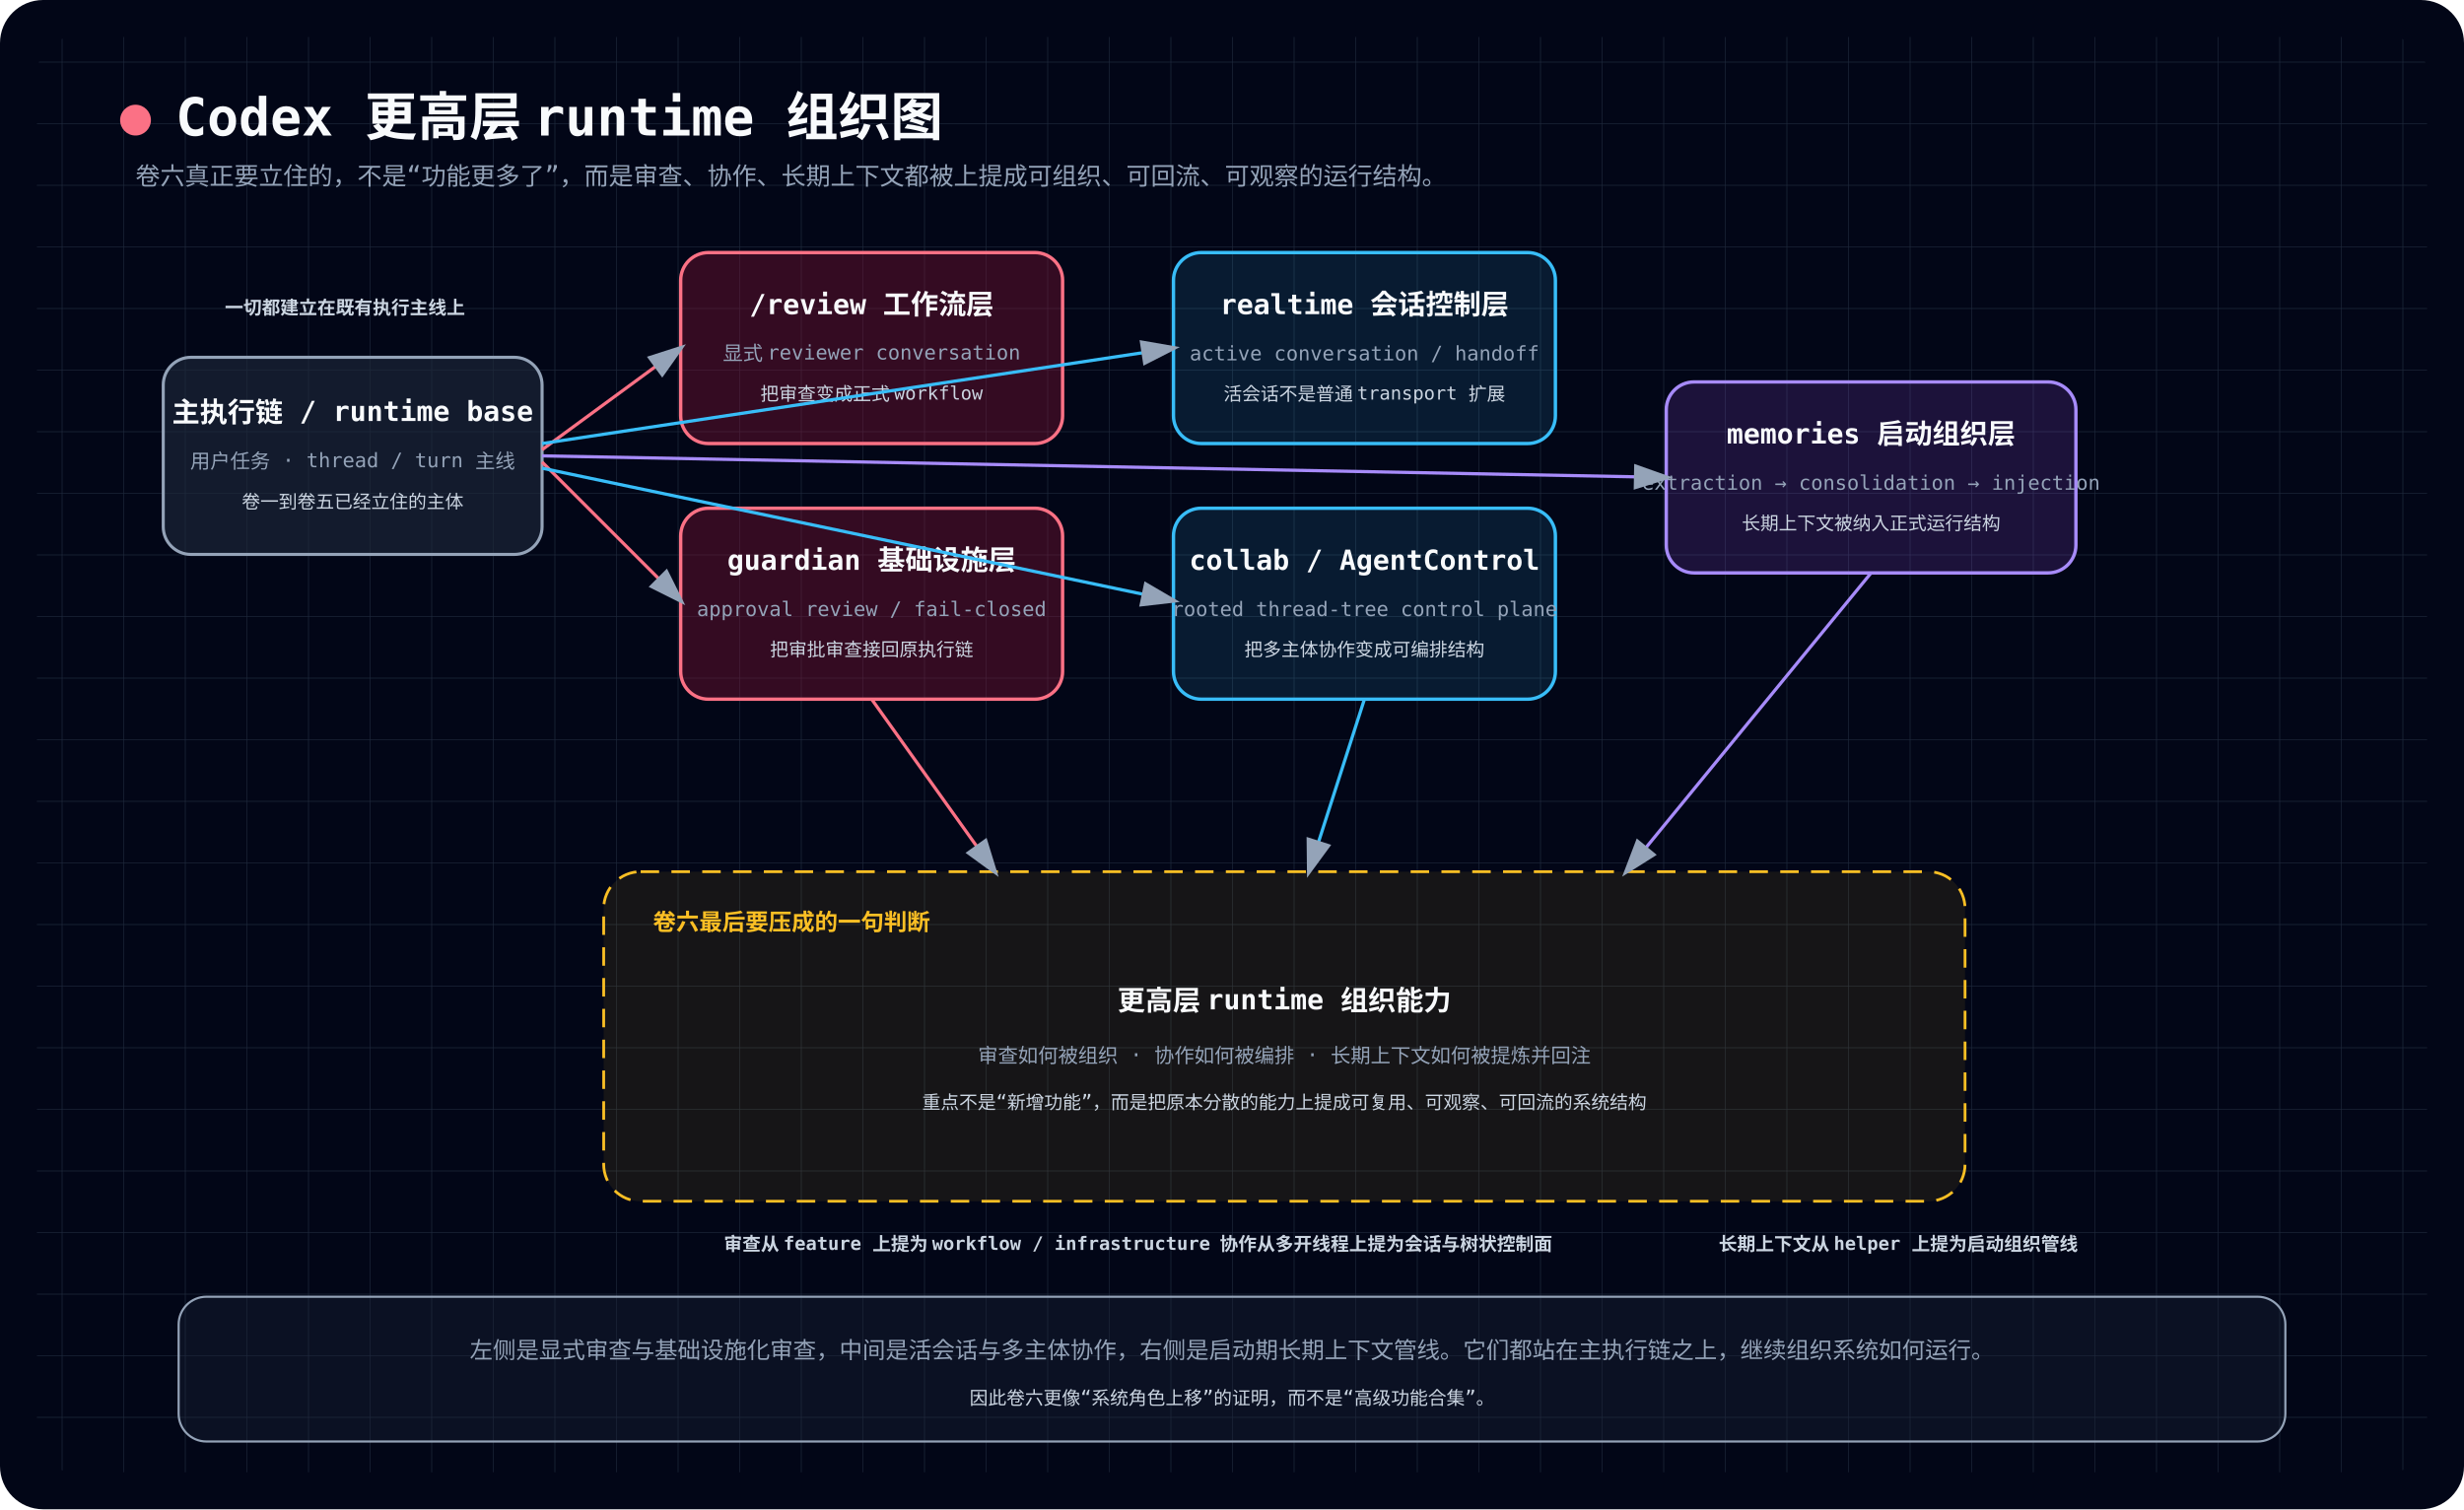
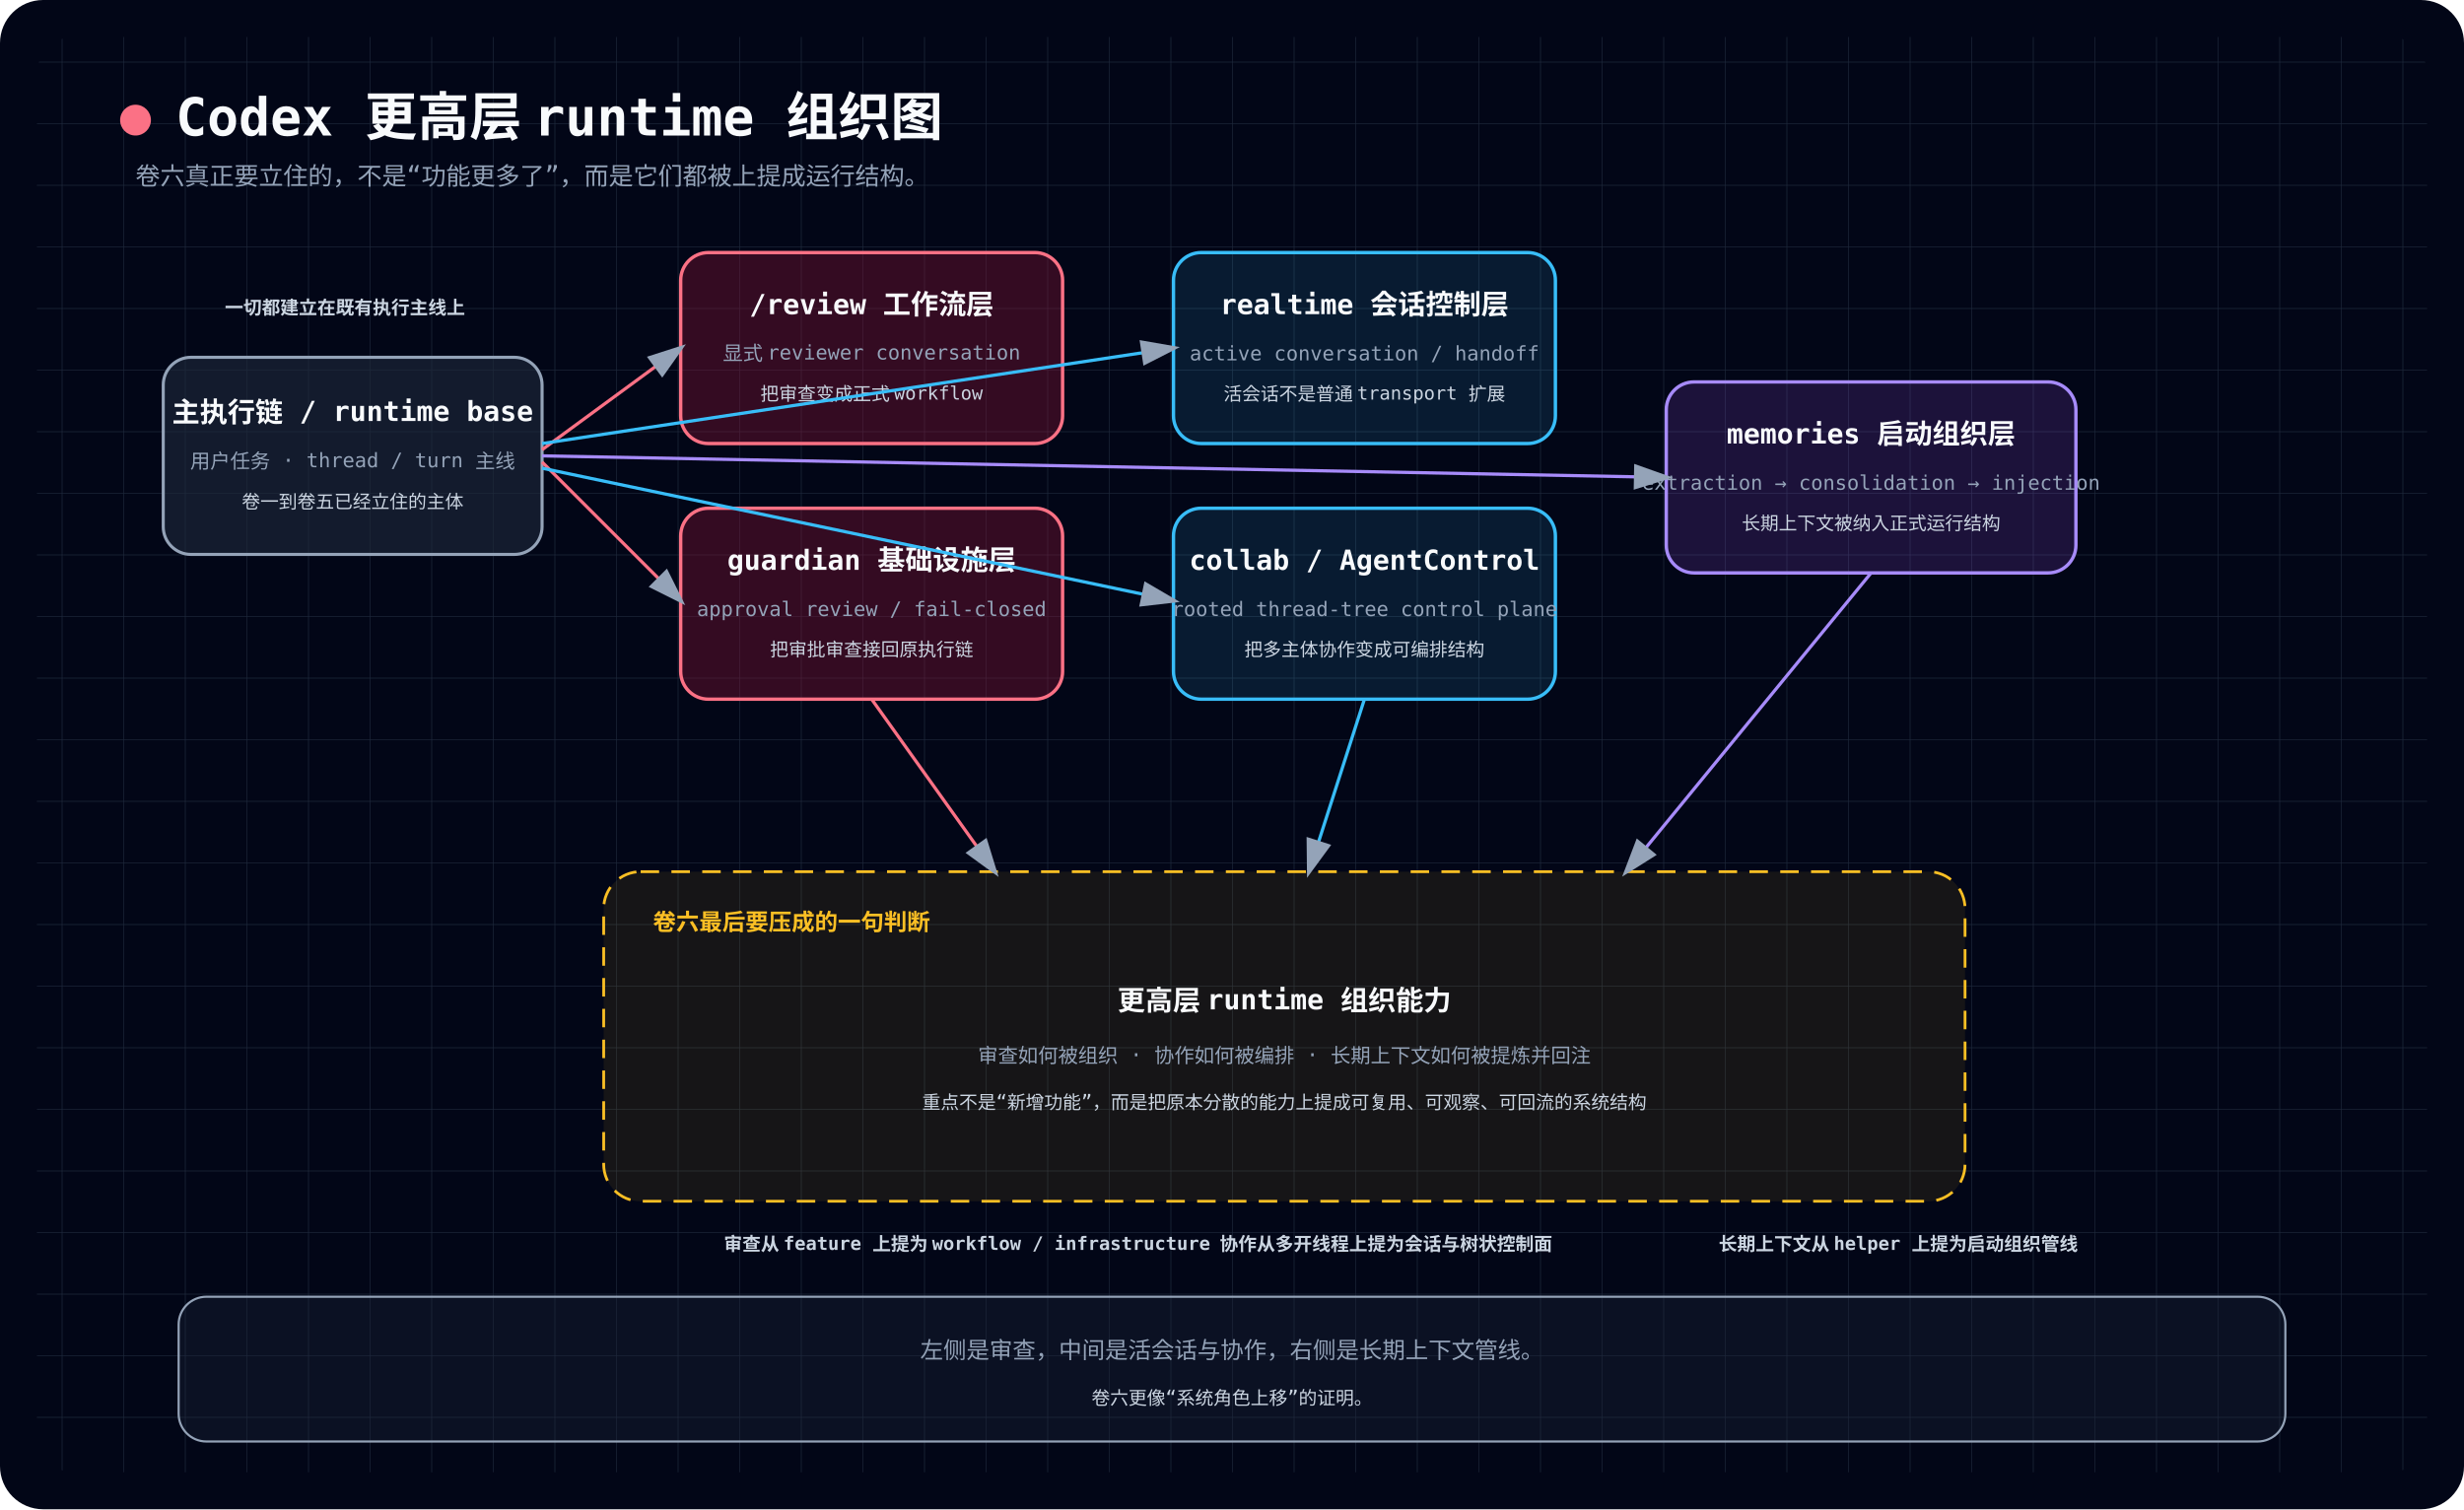
<svg xmlns="http://www.w3.org/2000/svg" width="1600" height="980" viewBox="0 0 1600 980" fill="none">
  <defs>
    <pattern id="grid" width="40" height="40" patternUnits="userSpaceOnUse">
      <path d="M 40 0 L 0 0 0 40" fill="none" stroke="#1e293b" stroke-width="0.8" />
    </pattern>
    <marker id="arrowhead" markerWidth="12" markerHeight="8" refX="10" refY="4" orient="auto">
      <polygon points="0 0, 12 4, 0 8" fill="#94a3b8" />
    </marker>
    <style>
      .title { font: 700 34px 'JetBrains Mono', 'SFMono-Regular', Consolas, monospace; fill: #f8fafc; }
      .subtitle { font: 500 16px 'JetBrains Mono', 'SFMono-Regular', Consolas, monospace; fill: #94a3b8; }
      .section { font: 700 15px 'JetBrains Mono', 'SFMono-Regular', Consolas, monospace; }
      .label { font: 700 18px 'JetBrains Mono', 'SFMono-Regular', Consolas, monospace; fill: #f8fafc; }
      .sub { font: 500 13px 'JetBrains Mono', 'SFMono-Regular', Consolas, monospace; fill: #94a3b8; }
      .tiny { font: 500 12px 'JetBrains Mono', 'SFMono-Regular', Consolas, monospace; fill: #cbd5e1; }
      .legend { font: 600 12px 'JetBrains Mono', 'SFMono-Regular', Consolas, monospace; fill: #cbd5e1; }
    </style>
  </defs>
  <rect width="1600" height="980" rx="28" fill="#020617" />
  <rect x="24" y="24" width="1552" height="932" rx="24" fill="url(#grid)" />
  <circle cx="88" cy="78" r="10" fill="#fb7185" />
  <text x="114" y="88" class="title">Codex 更高层 runtime 组织图</text>
-   <text x="88" y="120" class="subtitle">卷六真正要立住的，不是“功能更多了”，而是审查、协作、长期上下文都被上提成可组织、可回流、可观察的运行结构。</text>
+   <text x="88" y="120" class="subtitle">卷六真正要立住的，不是“功能更多了”，而是它们都被上提成运行结构。</text>
  <rect x="106" y="232" width="246" height="128" rx="18" fill="rgba(30,41,59,0.62)" stroke="#94a3b8" stroke-width="2" />
  <text x="229" y="274" text-anchor="middle" class="label">主执行链 / runtime base</text>
  <text x="229" y="304" text-anchor="middle" class="sub">用户任务 · thread / turn 主线</text>
  <text x="229" y="330" text-anchor="middle" class="tiny">卷一到卷五已经立住的主体</text>
  <text x="146" y="204" class="legend">一切都建立在既有执行主线上</text>
  <rect x="442" y="164" width="248" height="124" rx="18" fill="rgba(136,19,55,0.38)" stroke="#fb7185" stroke-width="2.2" />
  <text x="566" y="204" text-anchor="middle" class="label">/review 工作流层</text>
  <text x="566" y="234" text-anchor="middle" class="sub">显式 reviewer conversation</text>
  <text x="566" y="260" text-anchor="middle" class="tiny">把审查变成正式 workflow</text>
  <rect x="442" y="330" width="248" height="124" rx="18" fill="rgba(136,19,55,0.38)" stroke="#fb7185" stroke-width="2.2" />
  <text x="566" y="370" text-anchor="middle" class="label">guardian 基础设施层</text>
  <text x="566" y="400" text-anchor="middle" class="sub">approval review / fail-closed</text>
  <text x="566" y="426" text-anchor="middle" class="tiny">把审批审查接回原执行链</text>
  <rect x="762" y="164" width="248" height="124" rx="18" fill="rgba(56,189,248,0.12)" stroke="#38bdf8" stroke-width="2.2" />
  <text x="886" y="204" text-anchor="middle" class="label">realtime 会话控制层</text>
  <text x="886" y="234" text-anchor="middle" class="sub">active conversation / handoff</text>
  <text x="886" y="260" text-anchor="middle" class="tiny">活会话不是普通 transport 扩展</text>
  <rect x="762" y="330" width="248" height="124" rx="18" fill="rgba(56,189,248,0.12)" stroke="#38bdf8" stroke-width="2.2" />
  <text x="886" y="370" text-anchor="middle" class="label">collab / AgentControl</text>
  <text x="886" y="400" text-anchor="middle" class="sub">rooted thread-tree control plane</text>
  <text x="886" y="426" text-anchor="middle" class="tiny">把多主体协作变成可编排结构</text>
  <rect x="1082" y="248" width="266" height="124" rx="18" fill="rgba(168,85,247,0.16)" stroke="#a78bfa" stroke-width="2.2" />
  <text x="1215" y="288" text-anchor="middle" class="label">memories 启动组织层</text>
  <text x="1215" y="318" text-anchor="middle" class="sub">extraction → consolidation → injection</text>
  <text x="1215" y="344" text-anchor="middle" class="tiny">长期上下文被纳入正式运行结构</text>
  <rect x="392" y="566" width="884" height="214" rx="24" fill="rgba(251,191,36,0.08)" stroke="#fbbf24" stroke-width="1.8" stroke-dasharray="12 8" />
  <text x="424" y="604" class="section" fill="#fbbf24">卷六最后要压成的一句判断</text>
  <text x="834" y="656" text-anchor="middle" class="label">更高层 runtime 组织能力</text>
  <text x="834" y="690" text-anchor="middle" class="sub">审查如何被组织 · 协作如何被编排 · 长期上下文如何被提炼并回注</text>
  <text x="834" y="720" text-anchor="middle" class="tiny">重点不是“新增功能”，而是把原本分散的能力上提成可复用、可观察、可回流的系统结构</text>
  <text x="470" y="812" class="legend">审查从 feature 上提为 workflow / infrastructure</text>
  <text x="792" y="812" class="legend">协作从多开线程上提为会话与树状控制面</text>
  <text x="1116" y="812" class="legend">长期上下文从 helper 上提为启动组织管线</text>
  <rect x="116" y="842" width="1368" height="94" rx="18" fill="rgba(30,41,59,0.34)" stroke="#94a3b8" stroke-width="1.4" />
-   <text x="800" y="882" text-anchor="middle" class="sub" style="font-size:15px">左侧是显式审查与基础设施化审查，中间是活会话与多主体协作，右侧是启动期长期上下文管线。它们都站在主执行链之上，继续组织系统如何运行。</text>
-   <text x="800" y="912" text-anchor="middle" class="tiny">因此卷六更像“系统角色上移”的证明，而不是“高级功能合集”。</text>
+   <text x="800" y="882" text-anchor="middle" class="sub" style="font-size:15px">左侧是审查，中间是活会话与协作，右侧是长期上下文管线。</text>
+   <text x="800" y="912" text-anchor="middle" class="tiny">卷六更像“系统角色上移”的证明。</text>
  <path d="M 352 292 L 442 226" stroke="#fb7185" stroke-width="2.1" fill="none" marker-end="url(#arrowhead)" />
  <path d="M 352 300 L 442 390" stroke="#fb7185" stroke-width="2.1" fill="none" marker-end="url(#arrowhead)" />
  <path d="M 352 288 L 762 226" stroke="#38bdf8" stroke-width="2.1" fill="none" marker-end="url(#arrowhead)" />
  <path d="M 352 304 L 762 390" stroke="#38bdf8" stroke-width="2.1" fill="none" marker-end="url(#arrowhead)" />
  <path d="M 352 296 L 1082 310" stroke="#a78bfa" stroke-width="2.1" fill="none" marker-end="url(#arrowhead)" />
  <path d="M 566 454 L 646 566" stroke="#fb7185" stroke-width="2.1" fill="none" marker-end="url(#arrowhead)" />
  <path d="M 886 454 L 850 566" stroke="#38bdf8" stroke-width="2.1" fill="none" marker-end="url(#arrowhead)" />
  <path d="M 1215 372 L 1056 566" stroke="#a78bfa" stroke-width="2.1" fill="none" marker-end="url(#arrowhead)" />
</svg>
